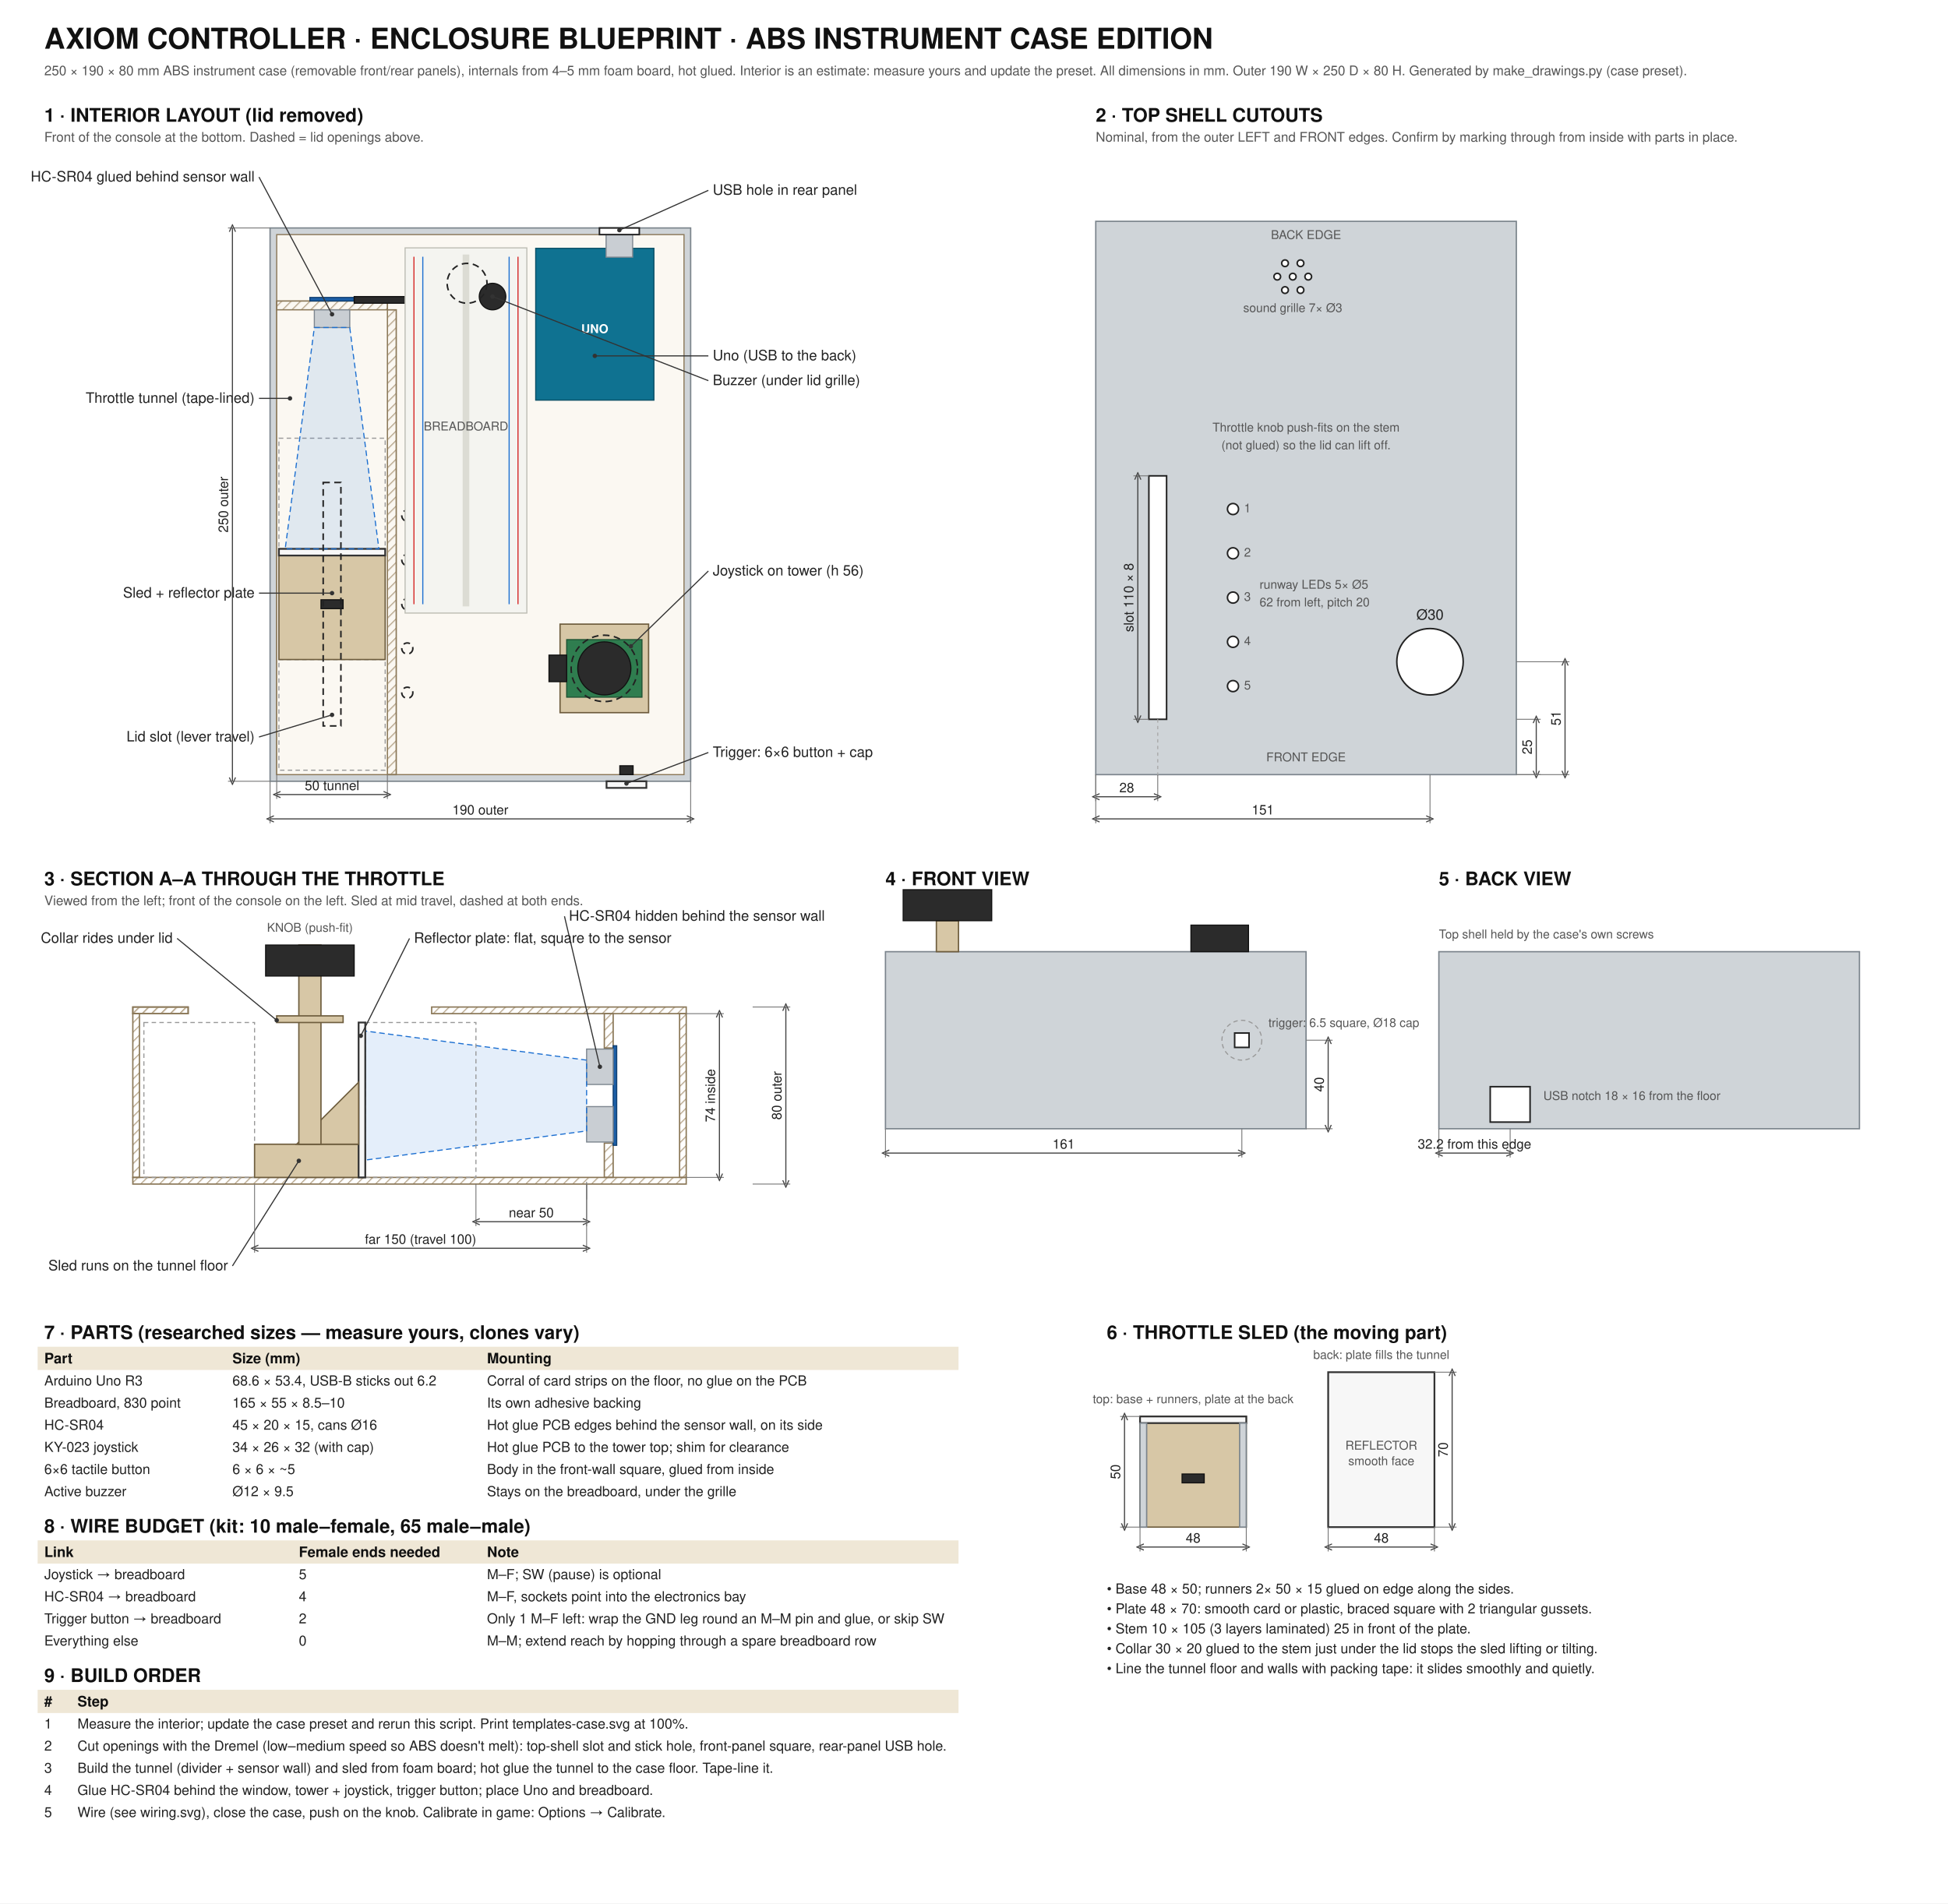
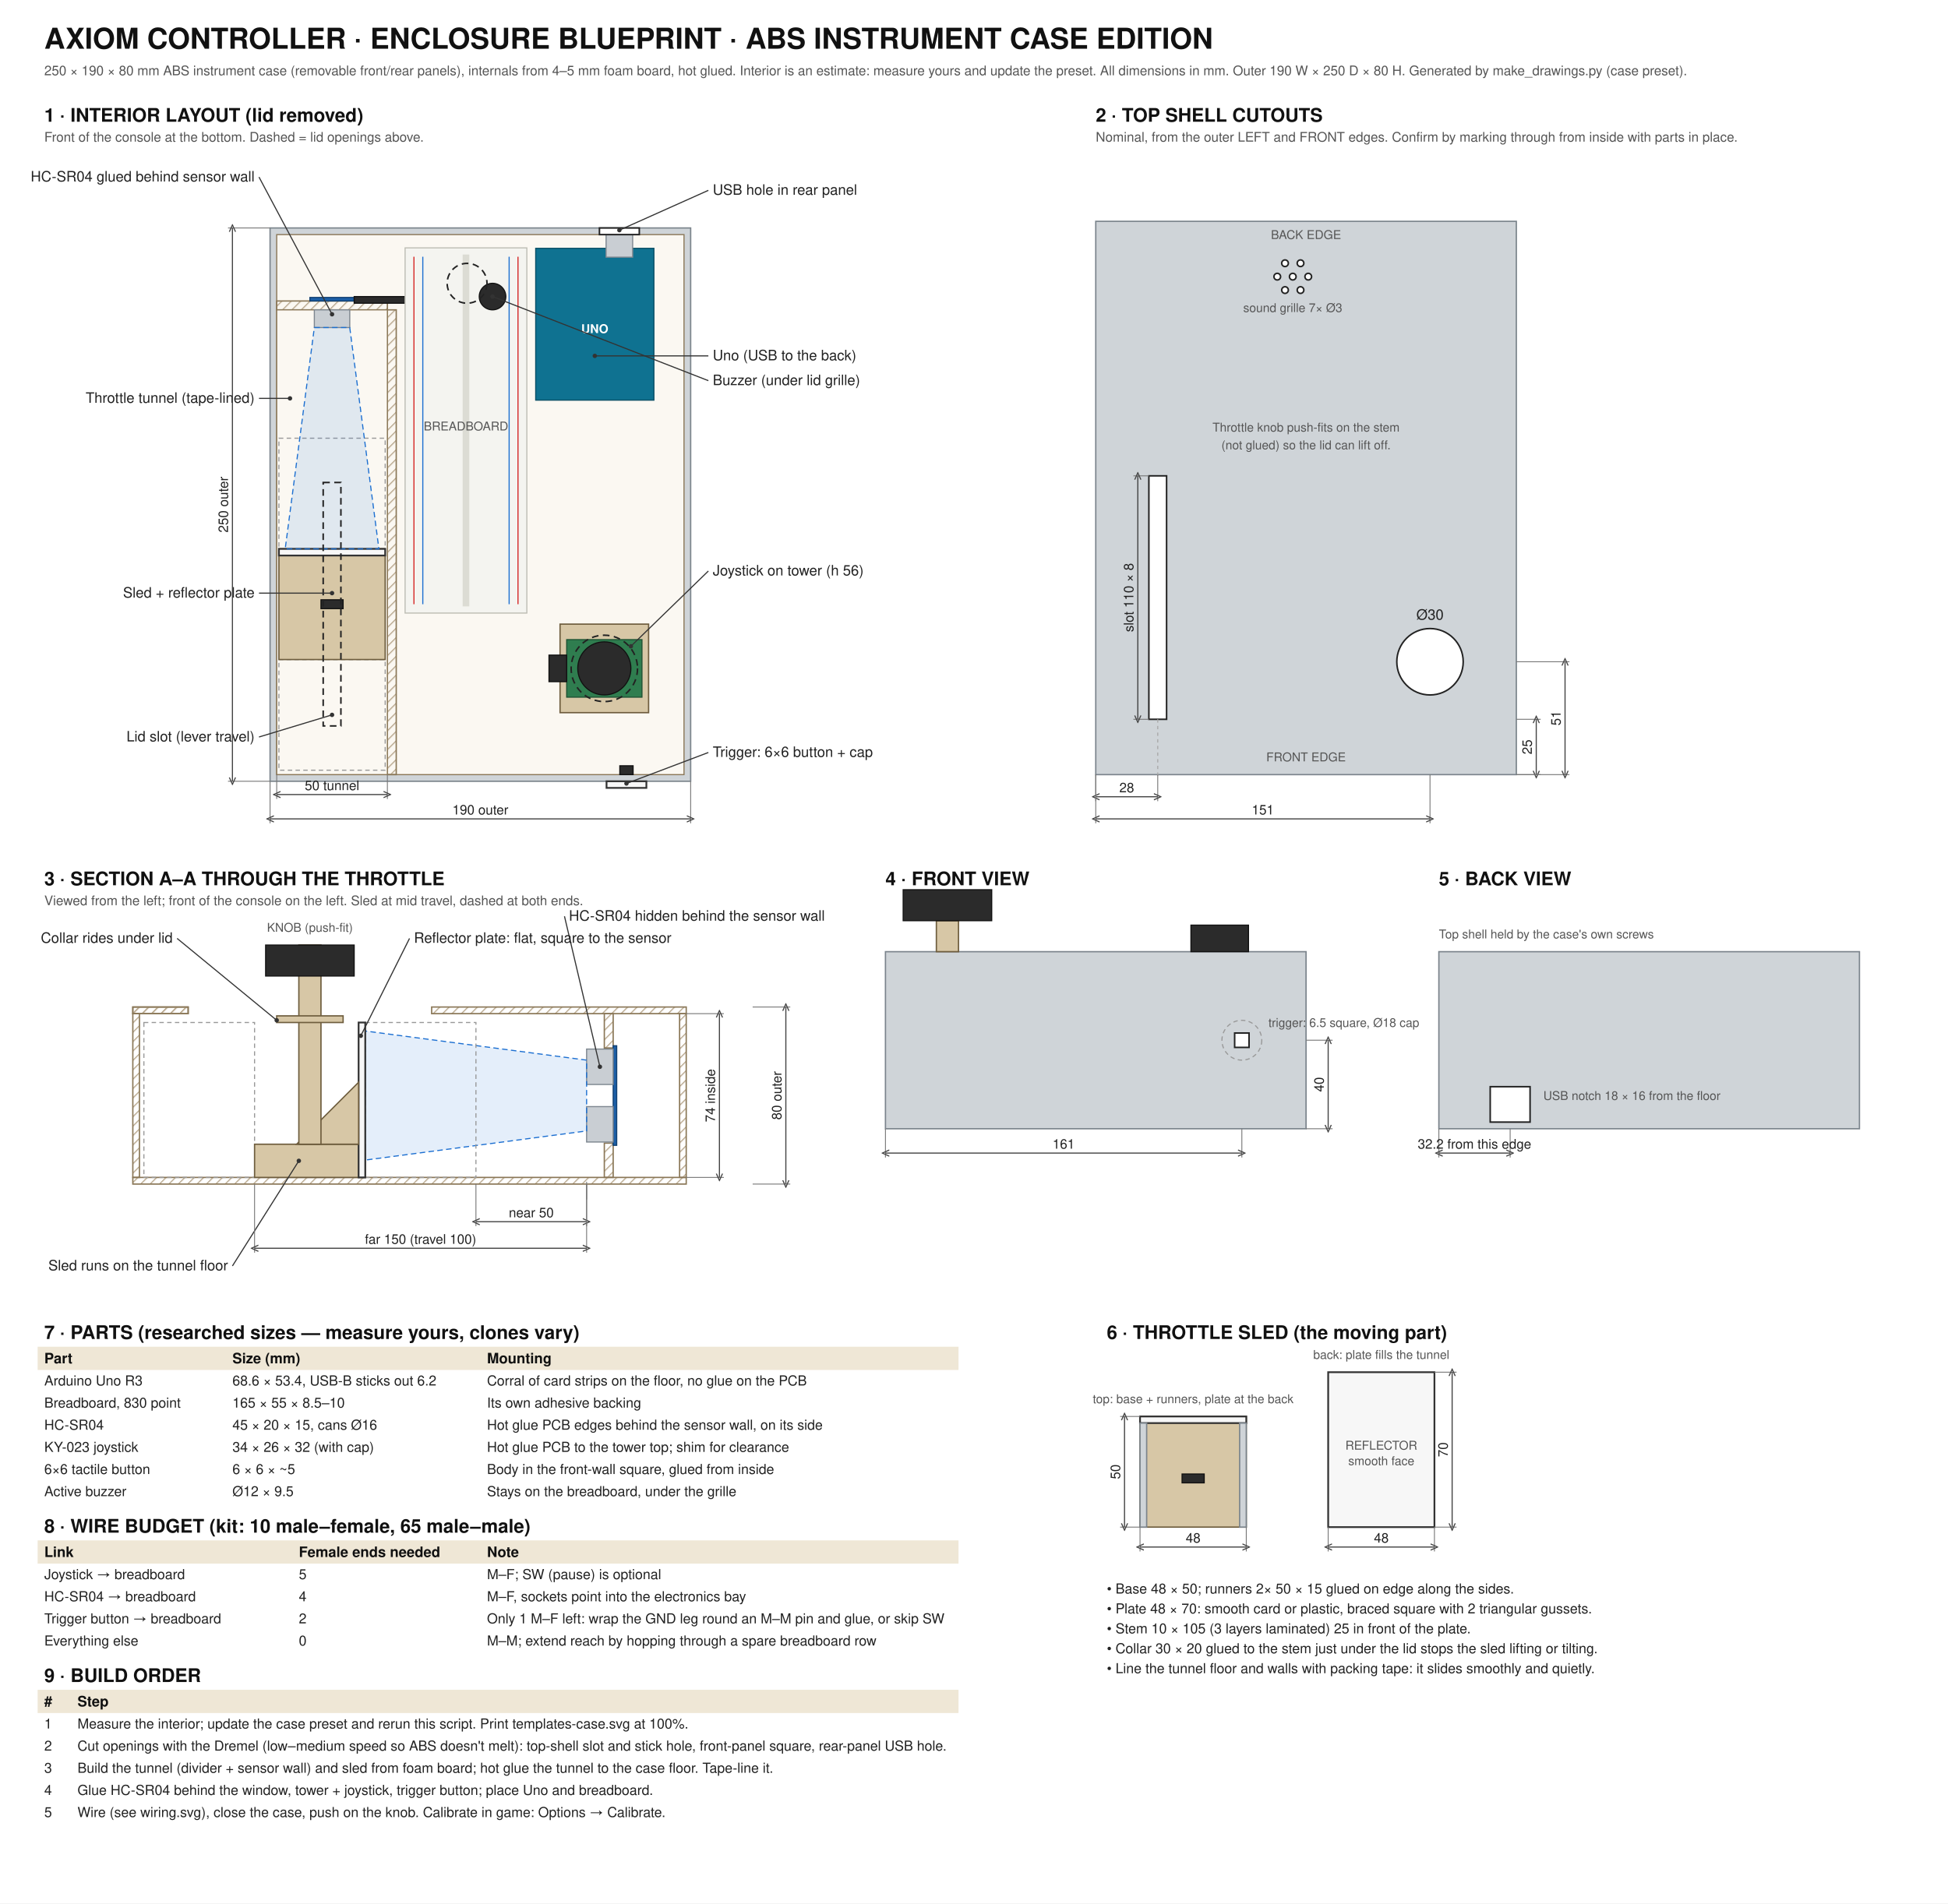
<svg xmlns="http://www.w3.org/2000/svg" viewBox="0 0 1760 1720" width="1760" height="1720" font-family="Segoe UI, Helvetica, Arial, sans-serif">
  <defs>
    <marker id="a" viewBox="0 0 10 10" refX="5" refY="5" markerWidth="7" markerHeight="7" orient="auto-start-reverse">
      <path d="M0,1 L9,5 L0,9" fill="none" stroke="#444" stroke-width="1.4" />
    </marker>
    <pattern id="hatch" width="6" height="6" patternUnits="userSpaceOnUse" patternTransform="rotate(45)">
      <line x1="0" y1="0" x2="0" y2="6" stroke="#b9a98f" stroke-width="2" />
    </pattern>
  </defs>
  <style>
.sheet{fill:#cfd4d8;stroke:#7b848c;stroke-width:1.2}
.cut{fill:url(#hatch);stroke:#8a7757;stroke-width:1.2}
.void{fill:#fbf8f2;stroke:#8a7757;stroke-width:1}
.hole{fill:#ffffff;stroke:#222;stroke-width:1.4}
.lidcut{fill:none;stroke:#222;stroke-width:1.4;stroke-dasharray:6 4}
.ghost{fill:none;stroke:#999;stroke-width:1;stroke-dasharray:4 3}
.pcbg{fill:#2f7d4f;stroke:#1d5233;stroke-width:1}
.pcbb{fill:#1c5fa8;stroke:#123f70;stroke-width:1}
.uno{fill:#0f7291;stroke:#0a4f66;stroke-width:1}
.bb{fill:#f4f4f0;stroke:#bdbdb4;stroke-width:1}
.metal{fill:#c9ced3;stroke:#7d868f;stroke-width:1}
.dark{fill:#2b2b2b;stroke:#111;stroke-width:1}
.plate{fill:#f7f7f7;stroke:#333;stroke-width:1.6}
.sled{fill:#d7c7a6;stroke:#6e5d3e;stroke-width:1.2}
.beam{fill:rgba(28,111,209,0.12);stroke:#1c6fd1;stroke-width:1;stroke-dasharray:5 3}
.ext{stroke:#777;stroke-width:0.8}
.dim{stroke:#444;stroke-width:1}
.dimt{font-size:12px;fill:#222}
.lead{fill:none;stroke:#333;stroke-width:1}
.lbl{font-size:13px;fill:#222}
.lbls{font-size:11px;fill:#555}
.lblw{font-size:11px;fill:#fff;font-weight:700}
.title{font-size:17px;font-weight:700;fill:#111}
.sub{font-size:12px;fill:#555}
.tbl{font-size:12.5px;fill:#222}
.tblh{font-size:13px;font-weight:700;fill:#111}
</style>
  <rect width="1760" height="1720" fill="#ffffff" />
  <text x="40" y="44" font-size="26" font-weight="800" fill="#111">AXIOM CONTROLLER · ENCLOSURE BLUEPRINT · ABS INSTRUMENT CASE EDITION</text>
  <text x="40" y="68" class="sub">250 × 190 × 80 mm ABS instrument case (removable front/rear panels), internals from 4–5 mm foam board, hot glued. Interior is an estimate: measure yours and update the preset. All dimensions in mm. Outer 190 W × 250 D × 80 H. Generated by make_drawings.py (case preset).</text>
  <text x="40" y="110" class="title">1 · INTERIOR LAYOUT (lid removed)</text>
  <text x="40" y="128" class="sub">Front of the console at the bottom. Dashed = lid openings above.</text>
  <rect x="244" y="206" width="380" height="500" class="sheet" />
  <rect x="250" y="212" width="368" height="488" class="void" />
  <rect x="350" y="280" width="8" height="420" class="cut" />
  <rect x="250" y="272" width="100" height="8" class="cut" />
  <rect x="250" y="280" width="100" height="420" class="void" fill="#f3ecde" />
  <rect x="284" y="280" width="32" height="16" class="metal" />
  <rect x="280" y="268.8" width="40" height="3.2" class="pcbb" />
  <rect x="320" y="268" width="50" height="6" class="dark" />
  <rect x="252" y="396" width="96" height="100" class="ghost" />
  <rect x="252" y="596" width="96" height="100" class="ghost" />
  <rect x="252" y="496" width="96" height="100" class="sled" />
  <rect x="252" y="496" width="96" height="6" class="plate" />
  <rect x="290" y="542" width="20" height="8" class="dark" />
  <polygon points="284,296 316,296 342.33,496 257.67,496" class="beam" />
  <rect x="292" y="436" width="16" height="220" class="lidcut" />
-   <circle cx="368" cy="466" r="5" class="lidcut" />
-   <circle cx="368" cy="506" r="5" class="lidcut" />
-   <circle cx="368" cy="546" r="5" class="lidcut" />
-   <circle cx="368" cy="586" r="5" class="lidcut" />
-   <circle cx="368" cy="626" r="5" class="lidcut" />
  <rect x="366" y="224" width="110" height="330" class="bb" />
  <line x1="374" y1="546" x2="374" y2="232" class="" stroke="#d62828" stroke-width="1" />
  <line x1="382" y1="546" x2="382" y2="232" class="" stroke="#1c6fd1" stroke-width="1" />
  <line x1="460" y1="546" x2="460" y2="232" class="" stroke="#1c6fd1" stroke-width="1" />
  <line x1="468" y1="546" x2="468" y2="232" class="" stroke="#d62828" stroke-width="1" />
  <rect x="418" y="230" width="6" height="318" class="" fill="#dcdcd4" />
  <text x="421" y="389" class="lbls" text-anchor="middle">BREADBOARD</text>
  <circle cx="445" cy="268" r="12" class="dark" />
  <rect x="484" y="224.4" width="106.8" height="137.2" class="uno" />
  <rect x="547.6" y="212" width="24" height="20.4" class="metal" />
  <text x="537.4" y="301" class="lblw" text-anchor="middle">UNO</text>
  <rect x="506" y="564" width="80" height="80" class="sled" />
  <rect x="512" y="578" width="68" height="52" class="pcbg" />
  <rect x="496" y="592" width="16" height="24" class="dark" />
  <circle cx="546" cy="604" r="24" class="dark" />
  <circle cx="546" cy="604" r="30" class="lidcut" />
  <rect x="560" y="692" width="12" height="8" class="dark" />
  <rect x="548" y="706" width="36" height="6" class="plate" />
  <circle cx="422" cy="256" r="18" class="lidcut" />
  <rect x="541.6" y="206" width="36" height="6" class="hole" />
  <polyline points="300,284 234,160" class="lead" />
  <circle cx="300" cy="284" r="2" fill="#333" />
  <text x="230" y="164" class="lbl" text-anchor="end">HC-SR04 glued behind sensor wall</text>
  <polyline points="300,536 234,536" class="lead" />
  <circle cx="300" cy="536" r="2" fill="#333" />
  <text x="230" y="540" class="lbl" text-anchor="end">Sled + reflector plate</text>
  <polyline points="300,646 234,666" class="lead" />
  <circle cx="300" cy="646" r="2" fill="#333" />
  <text x="230" y="670" class="lbl" text-anchor="end">Lid slot (lever travel)</text>
  <polyline points="262,360 234,360" class="lead" />
  <circle cx="262" cy="360" r="2" fill="#333" />
  <text x="230" y="364" class="lbl" text-anchor="end">Throttle tunnel (tape-lined)</text>
  <polyline points="570,584 640,516" class="lead" />
  <circle cx="570" cy="584" r="2" fill="#333" />
  <text x="644" y="520" class="lbl" text-anchor="start">Joystick on tower (h 56)</text>
  <polyline points="566,708 640,680" class="lead" />
  <circle cx="566" cy="708" r="2" fill="#333" />
  <text x="644" y="684" class="lbl" text-anchor="start">Trigger: 6×6 button + cap</text>
  <polyline points="559.6,208 640,172" class="lead" />
  <circle cx="559.6" cy="208" r="2" fill="#333" />
  <text x="644" y="176" class="lbl" text-anchor="start">USB hole in rear panel</text>
  <polyline points="537.4,321.6 640,321.6" class="lead" />
  <circle cx="537.4" cy="321.6" r="2" fill="#333" />
  <text x="644" y="325.6" class="lbl" text-anchor="start">Uno (USB to the back)</text>
  <polyline points="445,268 640,344" class="lead" />
  <circle cx="445" cy="268" r="2" fill="#333" />
  <text x="644" y="348" class="lbl" text-anchor="start">Buzzer (under lid grille)</text>
  <line x1="244" y1="706" x2="244" y2="744" class="ext" />
  <line x1="624" y1="706" x2="624" y2="744" class="ext" />
  <line x1="244" y1="740" x2="624" y2="740" class="dim" marker-start="url(#a)" marker-end="url(#a)" />
  <text x="434" y="736" class="dimt" text-anchor="middle">190 outer</text>
  <line x1="250" y1="700" x2="250" y2="722" class="ext" />
  <line x1="350" y1="700" x2="350" y2="722" class="ext" />
  <line x1="250" y1="718" x2="350" y2="718" class="dim" marker-start="url(#a)" marker-end="url(#a)" />
  <text x="300" y="714" class="dimt" text-anchor="middle">50 tunnel</text>
  <line x1="244" y1="706" x2="206" y2="706" class="ext" />
  <line x1="244" y1="206" x2="206" y2="206" class="ext" />
  <line x1="210" y1="706" x2="210" y2="206" class="dim" marker-start="url(#a)" marker-end="url(#a)" />
  <text transform="translate(206,456) rotate(-90)" class="dimt" text-anchor="middle">250 outer</text>
  <text x="990" y="110" class="title">2 · TOP SHELL CUTOUTS</text>
  <text x="990" y="128" class="sub">Nominal, from the outer LEFT and FRONT edges. Confirm by marking through from inside with parts in place.</text>
  <rect x="990" y="200" width="380" height="500" class="sheet" />
  <rect x="1038" y="430" width="16" height="220" class="hole" />
  <circle cx="1292" cy="598" r="30" class="hole" />
  <circle cx="1182" cy="250" r="3" class="hole" />
  <circle cx="1175" cy="237.88" r="3" class="hole" />
  <circle cx="1161" cy="237.88" r="3" class="hole" />
  <circle cx="1154" cy="250" r="3" class="hole" />
  <circle cx="1161" cy="262.12" r="3" class="hole" />
  <circle cx="1175" cy="262.12" r="3" class="hole" />
  <circle cx="1168" cy="250" r="3" class="hole" />
-   <circle cx="1114" cy="460" r="5" class="hole" />
-   <text x="1124" y="463" class="lbls" text-anchor="start">1</text>
-   <circle cx="1114" cy="500" r="5" class="hole" />
-   <text x="1124" y="503" class="lbls" text-anchor="start">2</text>
-   <circle cx="1114" cy="540" r="5" class="hole" />
-   <text x="1124" y="543" class="lbls" text-anchor="start">3</text>
-   <circle cx="1114" cy="580" r="5" class="hole" />
-   <text x="1124" y="583" class="lbls" text-anchor="start">4</text>
-   <circle cx="1114" cy="620" r="5" class="hole" />
-   <text x="1124" y="623" class="lbls" text-anchor="start">5</text>
-   <text x="1138" y="532" class="lbls" text-anchor="start">runway LEDs 5× Ø5</text>
-   <text x="1138" y="548" class="lbls" text-anchor="start">62 from left, pitch 20</text>
  <line x1="1046" y1="650" x2="1046" y2="704" class="" stroke="#aaa" stroke-dasharray="3 3" />
  <line x1="990" y1="700" x2="990" y2="724" class="ext" />
  <line x1="1046" y1="700" x2="1046" y2="724" class="ext" />
  <line x1="990" y1="720" x2="1046" y2="720" class="dim" marker-start="url(#a)" marker-end="url(#a)" />
  <text x="1018" y="716" class="dimt" text-anchor="middle">28</text>
  <line x1="990" y1="700" x2="990" y2="744" class="ext" />
  <line x1="1292" y1="700" x2="1292" y2="744" class="ext" />
  <line x1="990" y1="740" x2="1292" y2="740" class="dim" marker-start="url(#a)" marker-end="url(#a)" />
  <text x="1141" y="736" class="dimt" text-anchor="middle">151</text>
  <line x1="1370" y1="700" x2="1392" y2="700" class="ext" />
  <line x1="1370" y1="650" x2="1392" y2="650" class="ext" />
  <line x1="1388" y1="700" x2="1388" y2="650" class="dim" marker-start="url(#a)" marker-end="url(#a)" />
  <text transform="translate(1384,675) rotate(-90)" class="dimt" text-anchor="middle">25</text>
  <line x1="1370" y1="700" x2="1418" y2="700" class="ext" />
  <line x1="1370" y1="598" x2="1418" y2="598" class="ext" />
  <line x1="1414" y1="700" x2="1414" y2="598" class="dim" marker-start="url(#a)" marker-end="url(#a)" />
  <text transform="translate(1410,649) rotate(-90)" class="dimt" text-anchor="middle">51</text>
  <line x1="1038" y1="650" x2="1024" y2="650" class="ext" />
  <line x1="1038" y1="430" x2="1024" y2="430" class="ext" />
  <line x1="1028" y1="650" x2="1028" y2="430" class="dim" marker-start="url(#a)" marker-end="url(#a)" />
  <text transform="translate(1024,540) rotate(-90)" class="dimt" text-anchor="middle">slot 110 × 8</text>
  <text x="1292" y="560" class="lbl" text-anchor="middle">Ø30</text>
  <text x="1168" y="282" class="lbls" text-anchor="middle">sound grille 7× Ø3</text>
  <text x="1180" y="216" class="lbls" text-anchor="middle">BACK EDGE</text>
  <text x="1180" y="688" class="lbls" text-anchor="middle">FRONT EDGE</text>
  <text x="1180" y="390" class="lbls" text-anchor="middle">Throttle knob push-fits on the stem</text>
  <text x="1180" y="406" class="lbls" text-anchor="middle">(not glued) so the lid can lift off.</text>
  <text x="40" y="800" class="title">3 · SECTION A–A THROUGH THE THROTTLE</text>
  <text x="40" y="818" class="sub">Viewed from the left; front of the console on the left. Sled at mid travel, dashed at both ends.</text>
  <rect x="120" y="1064" width="500" height="6" class="cut" />
  <rect x="120" y="910" width="50" height="6" class="cut" />
  <rect x="390" y="910" width="230" height="6" class="cut" />
  <rect x="120" y="910" width="50" height="6" class="cut" />
  <rect x="120" y="916" width="6" height="148" class="cut" />
  <rect x="614" y="916" width="6" height="148" class="cut" />
  <rect x="546" y="1033" width="8" height="31" class="cut" />
  <rect x="546" y="916" width="8" height="31" class="cut" />
  <rect x="554" y="945" width="3.2" height="90" class="pcbb" />
  <rect x="530" y="1000" width="24" height="32" class="metal" />
  <rect x="530" y="948" width="24" height="32" class="metal" />
  <polygon points="530,1022 530,958 330,931.67 330,1048.33" class="beam" />
  <rect x="330" y="924" width="100" height="140" class="ghost" />
  <rect x="130" y="924" width="100" height="140" class="ghost" />
  <rect x="230" y="1034" width="100" height="30" class="sled" />
  <rect x="324" y="924" width="6" height="140" class="plate" />
  <polygon points="324,1034 324,978 268,1034" class="sled" />
  <rect x="270" y="854" width="20" height="180" class="sled" />
  <rect x="250" y="918" width="60" height="6" class="sled" />
  <rect x="240" y="854" width="80" height="28" class="dark" />
  <text x="280" y="842" class="lbls" text-anchor="middle">KNOB (push-fit)</text>
  <polyline points="542,964 510,828" class="lead" />
  <circle cx="542" cy="964" r="2" fill="#333" />
  <text x="514" y="832" class="lbl" text-anchor="start">HC-SR04 hidden behind the sensor wall</text>
  <polyline points="326,936 370,848" class="lead" />
  <circle cx="326" cy="936" r="2" fill="#333" />
  <text x="374" y="852" class="lbl" text-anchor="start">Reflector plate: flat, square to the sensor</text>
  <polyline points="250,922 160,848" class="lead" />
  <circle cx="250" cy="922" r="2" fill="#333" />
  <text x="156" y="852" class="lbl" text-anchor="end">Collar rides under lid</text>
  <polyline points="270,1049 210,1144" class="lead" />
  <circle cx="270" cy="1049" r="2" fill="#333" />
  <text x="206" y="1148" class="lbl" text-anchor="end">Sled runs on the tunnel floor</text>
  <line x1="530" y1="1084" x2="530" y2="1068" class="ext" />
  <line x1="430" y1="1070" x2="430" y2="1108" class="ext" />
  <line x1="530" y1="1070" x2="530" y2="1108" class="ext" />
  <line x1="430" y1="1104" x2="530" y2="1104" class="dim" marker-start="url(#a)" marker-end="url(#a)" />
  <text x="480" y="1100" class="dimt" text-anchor="middle">near 50</text>
  <line x1="230" y1="1070" x2="230" y2="1132" class="ext" />
  <line x1="530" y1="1070" x2="530" y2="1132" class="ext" />
  <line x1="230" y1="1128" x2="530" y2="1128" class="dim" marker-start="url(#a)" marker-end="url(#a)" />
  <text x="380" y="1124" class="dimt" text-anchor="middle">far 150 (travel 100)</text>
  <line x1="620" y1="1064" x2="654" y2="1064" class="ext" />
  <line x1="620" y1="916" x2="654" y2="916" class="ext" />
  <line x1="650" y1="1064" x2="650" y2="916" class="dim" marker-start="url(#a)" marker-end="url(#a)" />
  <text transform="translate(646,990) rotate(-90)" class="dimt" text-anchor="middle">74 inside</text>
  <line x1="680" y1="1070" x2="714" y2="1070" class="ext" />
  <line x1="680" y1="910" x2="714" y2="910" class="ext" />
  <line x1="710" y1="1070" x2="710" y2="910" class="dim" marker-start="url(#a)" marker-end="url(#a)" />
  <text transform="translate(706,990) rotate(-90)" class="dimt" text-anchor="middle">80 outer</text>
  <text x="800" y="800" class="title">4 · FRONT VIEW</text>
  <rect x="800" y="860" width="380" height="160" class="sheet" />
  <rect x="1115.5" y="933.5" width="13" height="13" class="hole" />
  <circle cx="1122" cy="940" r="18" class="ghost" />
  <rect x="1076" y="836" width="52" height="24" class="dark" />
  <rect x="846" y="832" width="20" height="28" class="sled" />
  <rect x="816" y="804" width="80" height="28" class="dark" />
  <line x1="800" y1="1020" x2="800" y2="1046" class="ext" />
  <line x1="1122" y1="1020" x2="1122" y2="1046" class="ext" />
  <line x1="800" y1="1042" x2="1122" y2="1042" class="dim" marker-start="url(#a)" marker-end="url(#a)" />
  <text x="961" y="1038" class="dimt" text-anchor="middle">161</text>
  <line x1="1180" y1="1020" x2="1204" y2="1020" class="ext" />
  <line x1="1180" y1="940" x2="1204" y2="940" class="ext" />
  <line x1="1200" y1="1020" x2="1200" y2="940" class="dim" marker-start="url(#a)" marker-end="url(#a)" />
  <text transform="translate(1196,980) rotate(-90)" class="dimt" text-anchor="middle">40</text>
  <text x="1146" y="928" class="lbls" text-anchor="start">trigger: 6.5 square, Ø18 cap</text>
  <text x="1300" y="800" class="title">5 · BACK VIEW</text>
  <rect x="1300" y="860" width="380" height="160" class="sheet" />
  <rect x="1346.4" y="982" width="36" height="32" class="hole" />
  <line x1="1300" y1="1020" x2="1300" y2="1046" class="ext" />
  <line x1="1364.4" y1="1020" x2="1364.4" y2="1046" class="ext" />
  <line x1="1300" y1="1042" x2="1364.4" y2="1042" class="dim" marker-start="url(#a)" marker-end="url(#a)" />
  <text x="1332.2" y="1038" class="dimt" text-anchor="middle">32.2 from this edge</text>
  <text x="1394.4" y="994" class="lbls" text-anchor="start">USB notch 18 × 16 from the floor</text>
  <text x="1300" y="848" class="lbls" text-anchor="start">Top shell held by the case's own screws</text>
  <text x="1000" y="1210" class="title">6 · THROTTLE SLED (the moving part)</text>
  <rect x="1030" y="1280" width="96" height="100" class="sled" />
  <rect x="1030" y="1280" width="96" height="6" class="plate" />
  <rect x="1030" y="1286" width="6" height="94" class="sheet" />
  <rect x="1120" y="1286" width="6" height="94" class="sheet" />
  <rect x="1068" y="1332" width="20" height="8" class="dark" />
  <line x1="1030" y1="1380" x2="1030" y2="1402" class="ext" />
  <line x1="1126" y1="1380" x2="1126" y2="1402" class="ext" />
  <line x1="1030" y1="1398" x2="1126" y2="1398" class="dim" marker-start="url(#a)" marker-end="url(#a)" />
  <text x="1078" y="1394" class="dimt" text-anchor="middle">48</text>
  <line x1="1030" y1="1380" x2="1012" y2="1380" class="ext" />
  <line x1="1030" y1="1280" x2="1012" y2="1280" class="ext" />
  <line x1="1016" y1="1380" x2="1016" y2="1280" class="dim" marker-start="url(#a)" marker-end="url(#a)" />
  <text transform="translate(1012,1330) rotate(-90)" class="dimt" text-anchor="middle">50</text>
  <text x="1078" y="1268" class="lbls" text-anchor="middle">top: base + runners, plate at the back</text>
  <rect x="1200" y="1240" width="96" height="140" class="plate" />
  <rect x="1238" y="1380" width="20" height="0" class="dark" />
  <line x1="1200" y1="1380" x2="1200" y2="1402" class="ext" />
  <line x1="1296" y1="1380" x2="1296" y2="1402" class="ext" />
  <line x1="1200" y1="1398" x2="1296" y2="1398" class="dim" marker-start="url(#a)" marker-end="url(#a)" />
  <text x="1248" y="1394" class="dimt" text-anchor="middle">48</text>
  <line x1="1296" y1="1380" x2="1316" y2="1380" class="ext" />
  <line x1="1296" y1="1240" x2="1316" y2="1240" class="ext" />
  <line x1="1312" y1="1380" x2="1312" y2="1240" class="dim" marker-start="url(#a)" marker-end="url(#a)" />
  <text transform="translate(1308,1310) rotate(-90)" class="dimt" text-anchor="middle">70</text>
  <text x="1248" y="1310" class="lbls" text-anchor="middle">REFLECTOR</text>
  <text x="1248" y="1324" class="lbls" text-anchor="middle">smooth face</text>
  <text x="1248" y="1228" class="lbls" text-anchor="middle">back: plate fills the tunnel</text>
  <text x="1000" y="1440" class="tbl">• Base 48 × 50; runners 2× 50 × 15 glued on edge along the sides.</text>
  <text x="1000" y="1458" class="tbl">• Plate 48 × 70: smooth card or plastic, braced square with 2 triangular gussets.</text>
  <text x="1000" y="1476" class="tbl">• Stem 10 × 105 (3 layers laminated) 25 in front of the plate.</text>
  <text x="1000" y="1494" class="tbl">• Collar 30 × 20 glued to the stem just under the lid stops the sled lifting or tilting.</text>
  <text x="1000" y="1512" class="tbl">• Line the tunnel floor and walls with packing tape: it slides smoothly and quietly.</text>
  <text x="40" y="1210" class="title">7 · PARTS (researched sizes — measure yours, clones vary)</text>
  <rect x="34" y="1217" width="832" height="21" fill="#efe7d6" />
  <text x="40" y="1232" class="tblh">Part</text>
  <text x="210" y="1232" class="tblh">Size (mm)</text>
  <text x="440" y="1232" class="tblh">Mounting</text>
  <text x="40" y="1252" class="tbl">Arduino Uno R3</text>
  <text x="210" y="1252" class="tbl">68.6 × 53.4, USB-B sticks out 6.2</text>
  <text x="440" y="1252" class="tbl">Corral of card strips on the floor, no glue on the PCB</text>
  <text x="40" y="1272" class="tbl">Breadboard, 830 point</text>
  <text x="210" y="1272" class="tbl">165 × 55 × 8.5–10</text>
  <text x="440" y="1272" class="tbl">Its own adhesive backing</text>
  <text x="40" y="1292" class="tbl">HC-SR04</text>
  <text x="210" y="1292" class="tbl">45 × 20 × 15, cans Ø16</text>
  <text x="440" y="1292" class="tbl">Hot glue PCB edges behind the sensor wall, on its side</text>
  <text x="40" y="1312" class="tbl">KY-023 joystick</text>
  <text x="210" y="1312" class="tbl">34 × 26 × 32 (with cap)</text>
  <text x="440" y="1312" class="tbl">Hot glue PCB to the tower top; shim for clearance</text>
  <text x="40" y="1332" class="tbl">6×6 tactile button</text>
  <text x="210" y="1332" class="tbl">6 × 6 × ~5</text>
  <text x="440" y="1332" class="tbl">Body in the front-wall square, glued from inside</text>
  <text x="40" y="1352" class="tbl">Active buzzer</text>
  <text x="210" y="1352" class="tbl">Ø12 × 9.5</text>
  <text x="440" y="1352" class="tbl">Stays on the breadboard, under the grille</text>
  <text x="40" y="1385" class="title">8 · WIRE BUDGET (kit: 10 male–female, 65 male–male)</text>
  <rect x="34" y="1392" width="832" height="21" fill="#efe7d6" />
  <text x="40" y="1407" class="tblh">Link</text>
  <text x="270" y="1407" class="tblh">Female ends needed</text>
  <text x="440" y="1407" class="tblh">Note</text>
  <text x="40" y="1427" class="tbl">Joystick → breadboard</text>
  <text x="270" y="1427" class="tbl">5</text>
  <text x="440" y="1427" class="tbl">M–F; SW (pause) is optional</text>
  <text x="40" y="1447" class="tbl">HC-SR04 → breadboard</text>
  <text x="270" y="1447" class="tbl">4</text>
  <text x="440" y="1447" class="tbl">M–F, sockets point into the electronics bay</text>
  <text x="40" y="1467" class="tbl">Trigger button → breadboard</text>
  <text x="270" y="1467" class="tbl">2</text>
  <text x="440" y="1467" class="tbl">Only 1 M–F left: wrap the GND leg round an M–M pin and glue, or skip SW</text>
  <text x="40" y="1487" class="tbl">Everything else</text>
  <text x="270" y="1487" class="tbl">0</text>
  <text x="440" y="1487" class="tbl">M–M; extend reach by hopping through a spare breadboard row</text>
  <text x="40" y="1520" class="title">9 · BUILD ORDER</text>
  <rect x="34" y="1527" width="832" height="21" fill="#efe7d6" />
  <text x="40" y="1542" class="tblh">#</text>
  <text x="70" y="1542" class="tblh">Step</text>
  <text x="860" y="1542" class="tblh" />
  <text x="40" y="1562" class="tbl">1</text>
  <text x="70" y="1562" class="tbl">Measure the interior; update the case preset and rerun this script. Print templates-case.svg at 100%.</text>
  <text x="860" y="1562" class="tbl" />
  <text x="40" y="1582" class="tbl">2</text>
  <text x="70" y="1582" class="tbl">Cut openings with the Dremel (low–medium speed so ABS doesn't melt): top-shell slot and stick hole, front-panel square, rear-panel USB hole.</text>
  <text x="860" y="1582" class="tbl" />
  <text x="40" y="1602" class="tbl">3</text>
  <text x="70" y="1602" class="tbl">Build the tunnel (divider + sensor wall) and sled from foam board; hot glue the tunnel to the case floor. Tape-line it.</text>
  <text x="860" y="1602" class="tbl" />
  <text x="40" y="1622" class="tbl">4</text>
  <text x="70" y="1622" class="tbl">Glue HC-SR04 behind the window, tower + joystick, trigger button; place Uno and breadboard.</text>
  <text x="860" y="1622" class="tbl" />
  <text x="40" y="1642" class="tbl">5</text>
  <text x="70" y="1642" class="tbl">Wire (see wiring.svg), close the case, push on the knob. Calibrate in game: Options → Calibrate.</text>
  <text x="860" y="1642" class="tbl" />
</svg>
